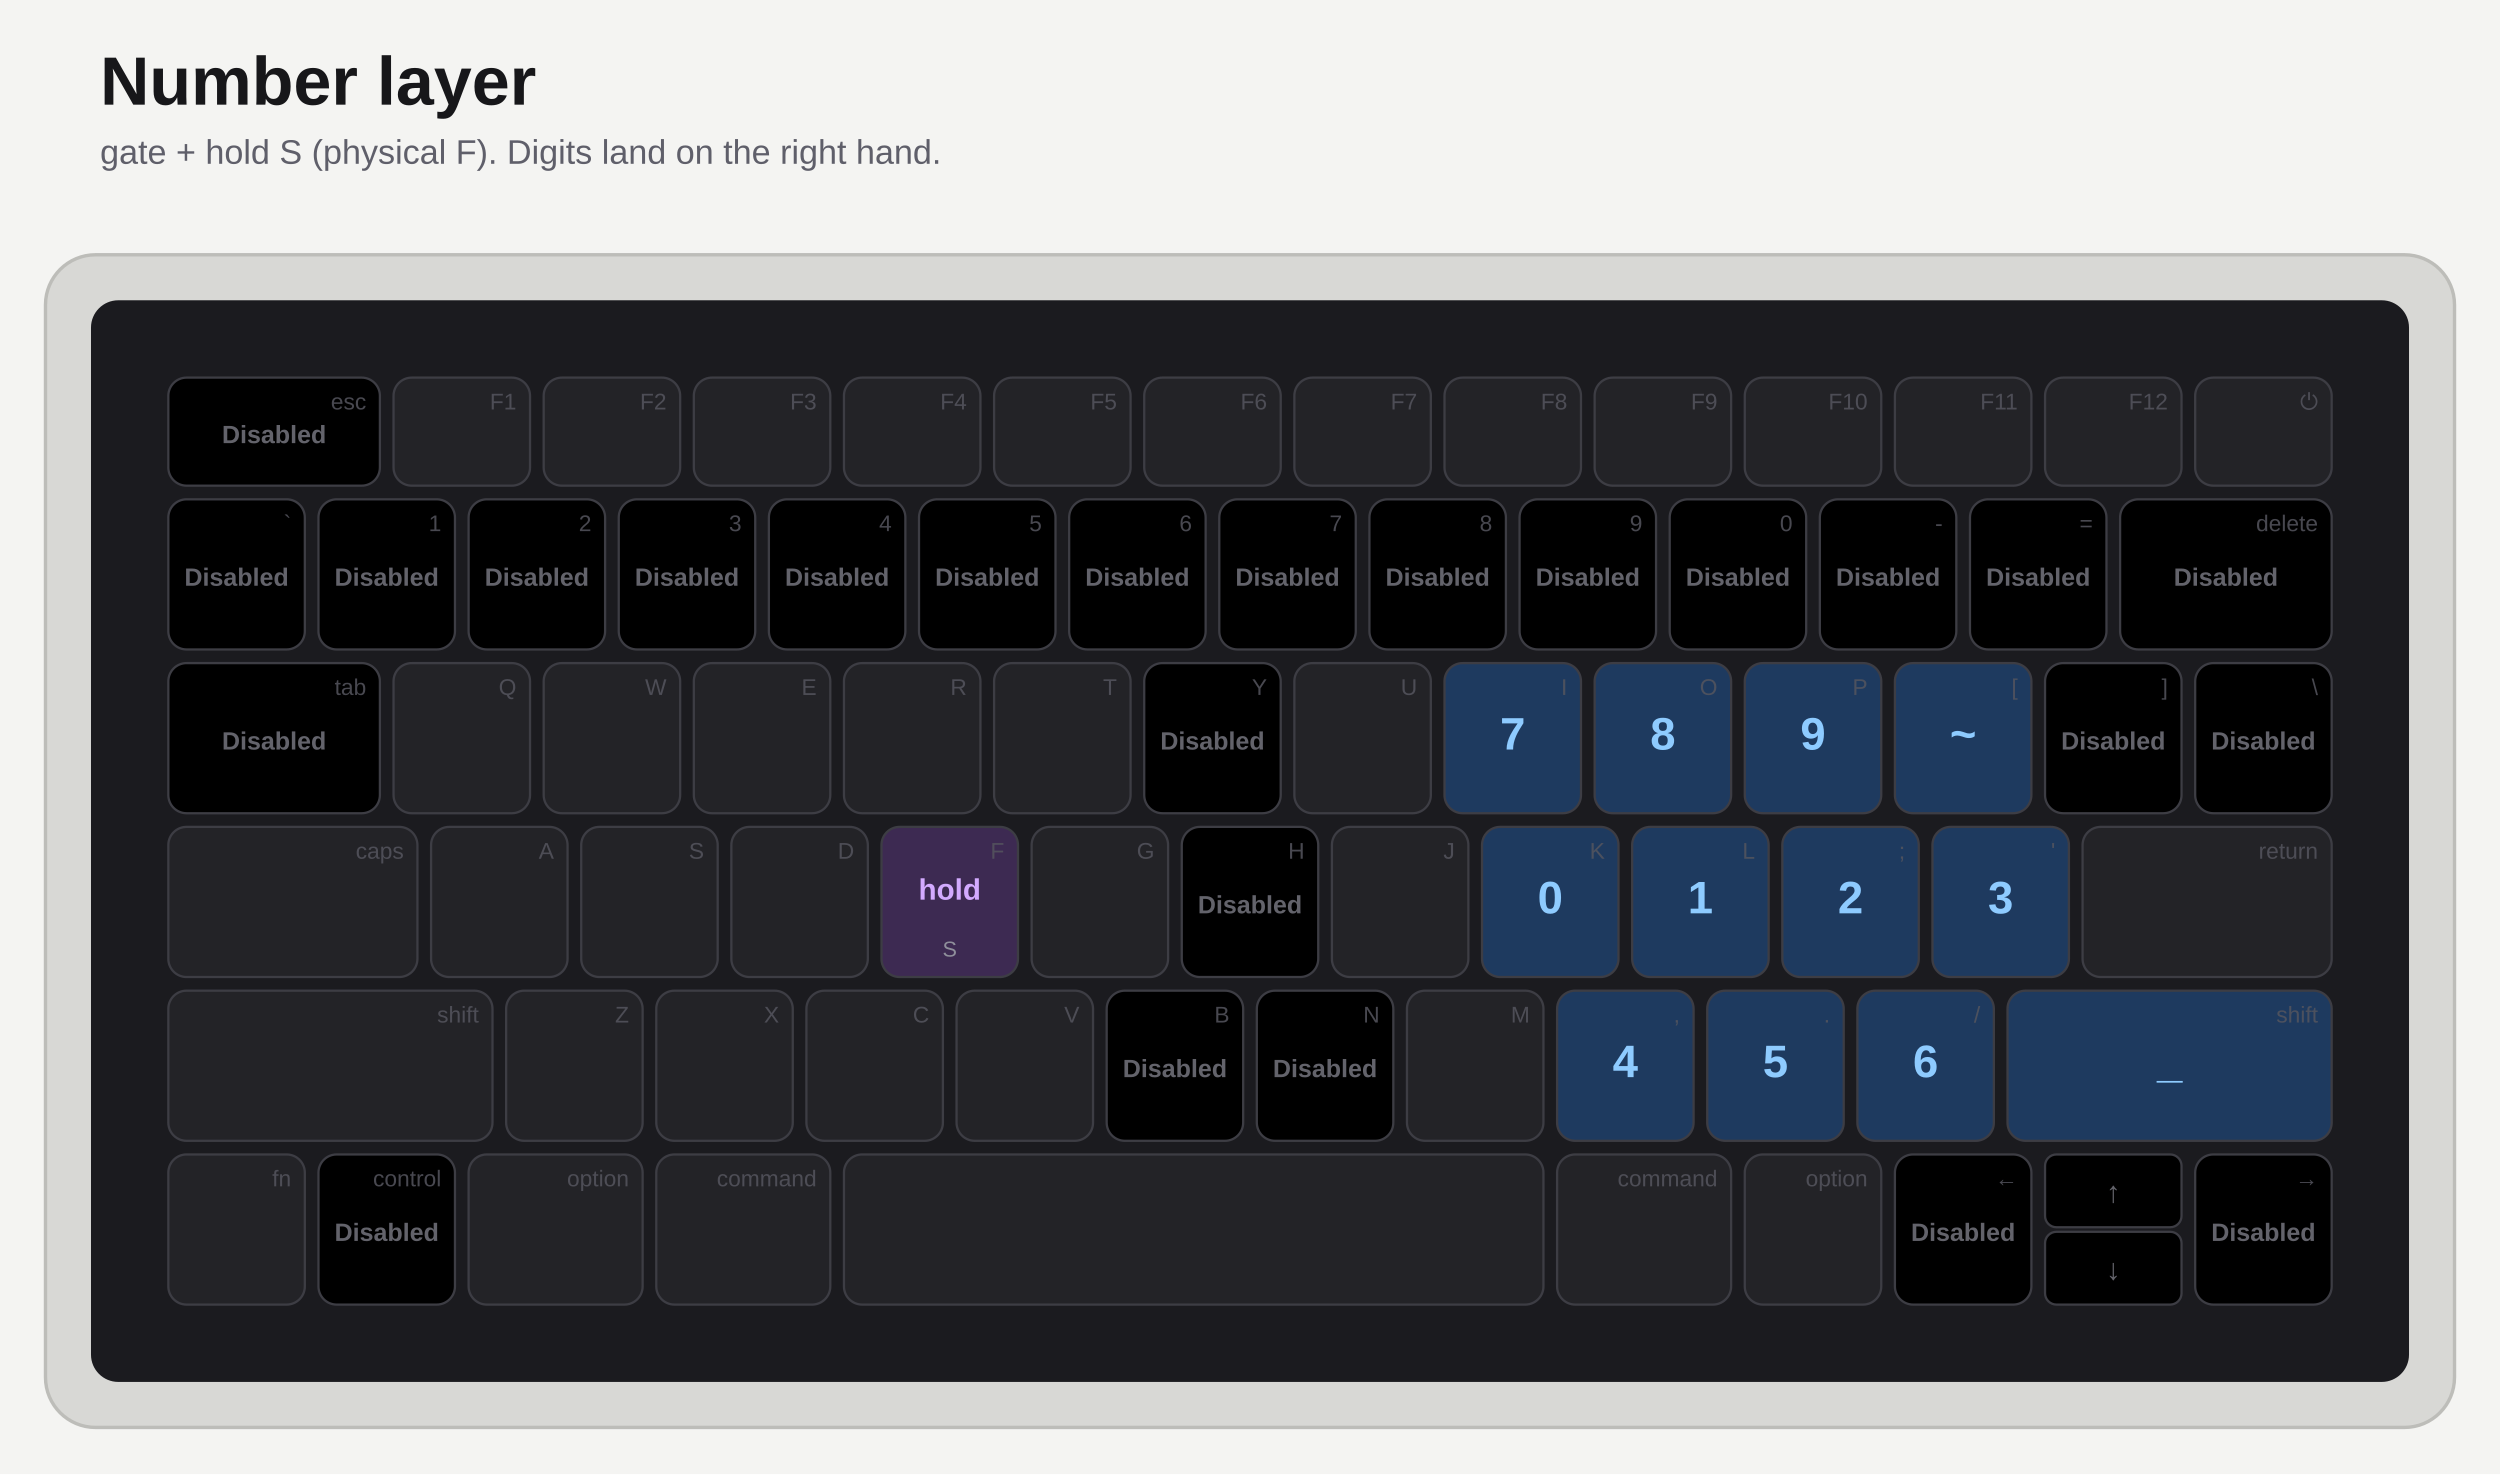
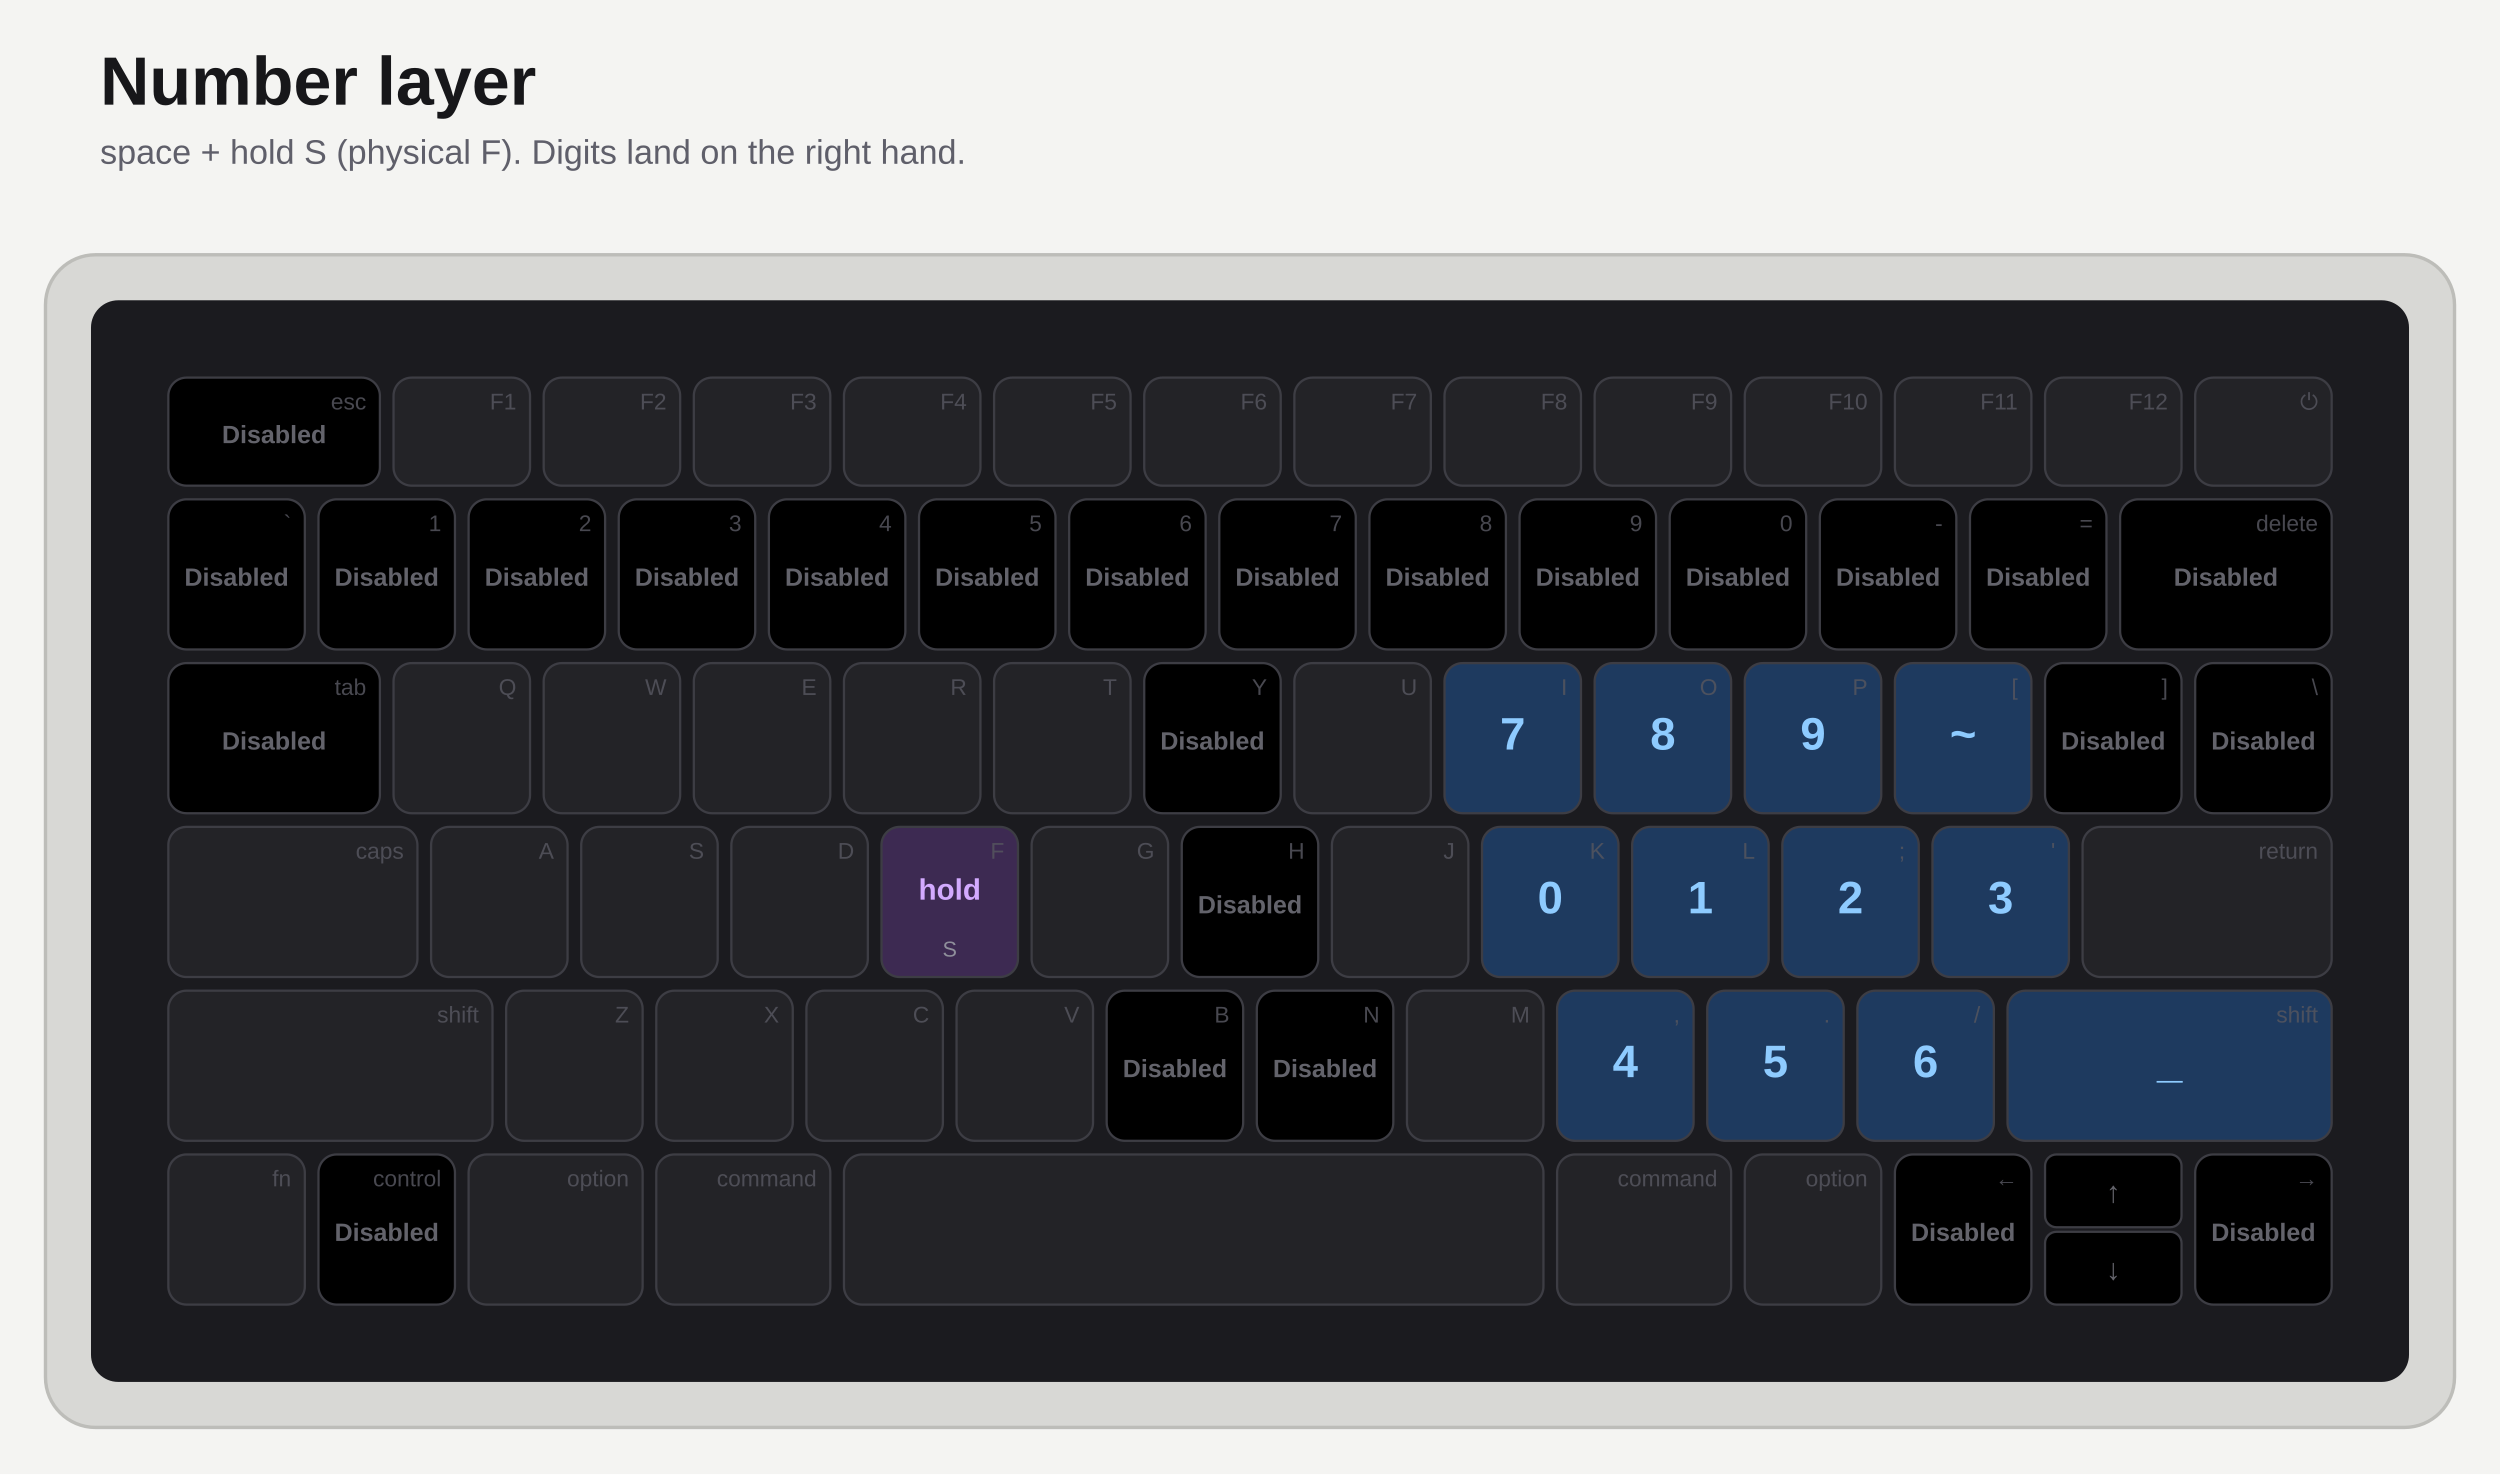
<svg xmlns="http://www.w3.org/2000/svg" width="1099" height="648" viewBox="0 0 1099 648" role="img" aria-label="Number layer layer of the splitmac">
  <rect width="1099" height="648" fill="#f4f4f2" />
  <text x="44.0" y="46.0" fill="#17171a" font-size="30" font-weight="700" text-anchor="start" opacity="1.0" font-family="-apple-system, BlinkMacSystemFont, 'SF Pro Text', 'Helvetica Neue', Arial, sans-serif">Number layer</text>
-   <text x="44.0" y="72.0" fill="#5f5f6a" font-size="15" font-weight="400" text-anchor="start" opacity="1.0" font-family="-apple-system, BlinkMacSystemFont, 'SF Pro Text', 'Helvetica Neue', Arial, sans-serif">gate + hold S (physical F). Digits land on the right hand.</text>
+   <text x="44.0" y="72.0" fill="#5f5f6a" font-size="15" font-weight="400" text-anchor="start" opacity="1.0" font-family="-apple-system, BlinkMacSystemFont, 'SF Pro Text', 'Helvetica Neue', Arial, sans-serif">space + hold S (physical F). Digits land on the right hand.</text>
  <rect x="20.0" y="112.0" width="1059.0" height="515.5" rx="22" fill="#d8d8d5" stroke="#bdbdb9" stroke-width="1.5" />
  <rect x="40.0" y="132.0" width="1019.0" height="475.5" rx="12" fill="#1b1b1f" />
  <rect x="74.0" y="166.0" width="93.0" height="47.5" rx="8" fill="#000000" stroke="#3d3d44" stroke-width="1" />
  <text x="161.0" y="180.0" fill="#55555e" font-size="10" font-weight="500" text-anchor="end" opacity="0.85" font-family="-apple-system, BlinkMacSystemFont, 'SF Pro Text', 'Helvetica Neue', Arial, sans-serif">esc</text>
  <text x="120.5" y="194.8" fill="#63636b" font-size="11" font-weight="600" text-anchor="middle" opacity="1.0" font-family="-apple-system, BlinkMacSystemFont, 'SF Pro Text', 'Helvetica Neue', Arial, sans-serif">Disabled</text>
  <rect x="173.0" y="166.0" width="60.0" height="47.5" rx="8" fill="#232327" stroke="#3d3d44" stroke-width="1" />
  <text x="227.0" y="180.0" fill="#55555e" font-size="10" font-weight="500" text-anchor="end" opacity="0.85" font-family="-apple-system, BlinkMacSystemFont, 'SF Pro Text', 'Helvetica Neue', Arial, sans-serif">F1</text>
  <rect x="239.0" y="166.0" width="60.0" height="47.5" rx="8" fill="#232327" stroke="#3d3d44" stroke-width="1" />
  <text x="293.0" y="180.0" fill="#55555e" font-size="10" font-weight="500" text-anchor="end" opacity="0.85" font-family="-apple-system, BlinkMacSystemFont, 'SF Pro Text', 'Helvetica Neue', Arial, sans-serif">F2</text>
  <rect x="305.0" y="166.0" width="60.0" height="47.5" rx="8" fill="#232327" stroke="#3d3d44" stroke-width="1" />
  <text x="359.0" y="180.0" fill="#55555e" font-size="10" font-weight="500" text-anchor="end" opacity="0.85" font-family="-apple-system, BlinkMacSystemFont, 'SF Pro Text', 'Helvetica Neue', Arial, sans-serif">F3</text>
  <rect x="371.0" y="166.0" width="60.0" height="47.5" rx="8" fill="#232327" stroke="#3d3d44" stroke-width="1" />
  <text x="425.0" y="180.0" fill="#55555e" font-size="10" font-weight="500" text-anchor="end" opacity="0.85" font-family="-apple-system, BlinkMacSystemFont, 'SF Pro Text', 'Helvetica Neue', Arial, sans-serif">F4</text>
  <rect x="437.0" y="166.0" width="60.0" height="47.5" rx="8" fill="#232327" stroke="#3d3d44" stroke-width="1" />
  <text x="491.0" y="180.0" fill="#55555e" font-size="10" font-weight="500" text-anchor="end" opacity="0.85" font-family="-apple-system, BlinkMacSystemFont, 'SF Pro Text', 'Helvetica Neue', Arial, sans-serif">F5</text>
  <rect x="503.0" y="166.0" width="60.0" height="47.5" rx="8" fill="#232327" stroke="#3d3d44" stroke-width="1" />
  <text x="557.0" y="180.0" fill="#55555e" font-size="10" font-weight="500" text-anchor="end" opacity="0.85" font-family="-apple-system, BlinkMacSystemFont, 'SF Pro Text', 'Helvetica Neue', Arial, sans-serif">F6</text>
  <rect x="569.0" y="166.0" width="60.0" height="47.5" rx="8" fill="#232327" stroke="#3d3d44" stroke-width="1" />
  <text x="623.0" y="180.0" fill="#55555e" font-size="10" font-weight="500" text-anchor="end" opacity="0.85" font-family="-apple-system, BlinkMacSystemFont, 'SF Pro Text', 'Helvetica Neue', Arial, sans-serif">F7</text>
  <rect x="635.0" y="166.0" width="60.0" height="47.5" rx="8" fill="#232327" stroke="#3d3d44" stroke-width="1" />
  <text x="689.0" y="180.0" fill="#55555e" font-size="10" font-weight="500" text-anchor="end" opacity="0.85" font-family="-apple-system, BlinkMacSystemFont, 'SF Pro Text', 'Helvetica Neue', Arial, sans-serif">F8</text>
  <rect x="701.0" y="166.0" width="60.0" height="47.5" rx="8" fill="#232327" stroke="#3d3d44" stroke-width="1" />
  <text x="755.0" y="180.0" fill="#55555e" font-size="10" font-weight="500" text-anchor="end" opacity="0.85" font-family="-apple-system, BlinkMacSystemFont, 'SF Pro Text', 'Helvetica Neue', Arial, sans-serif">F9</text>
  <rect x="767.0" y="166.0" width="60.0" height="47.5" rx="8" fill="#232327" stroke="#3d3d44" stroke-width="1" />
  <text x="821.0" y="180.0" fill="#55555e" font-size="10" font-weight="500" text-anchor="end" opacity="0.85" font-family="-apple-system, BlinkMacSystemFont, 'SF Pro Text', 'Helvetica Neue', Arial, sans-serif">F10</text>
  <rect x="833.0" y="166.0" width="60.0" height="47.5" rx="8" fill="#232327" stroke="#3d3d44" stroke-width="1" />
  <text x="887.0" y="180.0" fill="#55555e" font-size="10" font-weight="500" text-anchor="end" opacity="0.85" font-family="-apple-system, BlinkMacSystemFont, 'SF Pro Text', 'Helvetica Neue', Arial, sans-serif">F11</text>
  <rect x="899.0" y="166.0" width="60.0" height="47.5" rx="8" fill="#232327" stroke="#3d3d44" stroke-width="1" />
  <text x="953.0" y="180.0" fill="#55555e" font-size="10" font-weight="500" text-anchor="end" opacity="0.85" font-family="-apple-system, BlinkMacSystemFont, 'SF Pro Text', 'Helvetica Neue', Arial, sans-serif">F12</text>
  <rect x="965.0" y="166.0" width="60.0" height="47.5" rx="8" fill="#232327" stroke="#3d3d44" stroke-width="1" />
  <text x="1019.0" y="180.0" fill="#55555e" font-size="10" font-weight="500" text-anchor="end" opacity="0.85" font-family="-apple-system, BlinkMacSystemFont, 'SF Pro Text', 'Helvetica Neue', Arial, sans-serif">⏻</text>
  <rect x="74.0" y="219.5" width="60.0" height="66.0" rx="8" fill="#000000" stroke="#3d3d44" stroke-width="1" />
  <text x="128.0" y="233.5" fill="#55555e" font-size="10" font-weight="500" text-anchor="end" opacity="0.85" font-family="-apple-system, BlinkMacSystemFont, 'SF Pro Text', 'Helvetica Neue', Arial, sans-serif">`</text>
  <text x="104.0" y="257.5" fill="#63636b" font-size="11" font-weight="600" text-anchor="middle" opacity="1.0" font-family="-apple-system, BlinkMacSystemFont, 'SF Pro Text', 'Helvetica Neue', Arial, sans-serif">Disabled</text>
  <rect x="140.0" y="219.5" width="60.0" height="66.0" rx="8" fill="#000000" stroke="#3d3d44" stroke-width="1" />
  <text x="194.0" y="233.5" fill="#55555e" font-size="10" font-weight="500" text-anchor="end" opacity="0.85" font-family="-apple-system, BlinkMacSystemFont, 'SF Pro Text', 'Helvetica Neue', Arial, sans-serif">1</text>
  <text x="170.0" y="257.5" fill="#63636b" font-size="11" font-weight="600" text-anchor="middle" opacity="1.0" font-family="-apple-system, BlinkMacSystemFont, 'SF Pro Text', 'Helvetica Neue', Arial, sans-serif">Disabled</text>
  <rect x="206.0" y="219.5" width="60.0" height="66.0" rx="8" fill="#000000" stroke="#3d3d44" stroke-width="1" />
  <text x="260.0" y="233.5" fill="#55555e" font-size="10" font-weight="500" text-anchor="end" opacity="0.85" font-family="-apple-system, BlinkMacSystemFont, 'SF Pro Text', 'Helvetica Neue', Arial, sans-serif">2</text>
  <text x="236.0" y="257.5" fill="#63636b" font-size="11" font-weight="600" text-anchor="middle" opacity="1.0" font-family="-apple-system, BlinkMacSystemFont, 'SF Pro Text', 'Helvetica Neue', Arial, sans-serif">Disabled</text>
  <rect x="272.0" y="219.5" width="60.0" height="66.0" rx="8" fill="#000000" stroke="#3d3d44" stroke-width="1" />
  <text x="326.0" y="233.5" fill="#55555e" font-size="10" font-weight="500" text-anchor="end" opacity="0.85" font-family="-apple-system, BlinkMacSystemFont, 'SF Pro Text', 'Helvetica Neue', Arial, sans-serif">3</text>
  <text x="302.0" y="257.5" fill="#63636b" font-size="11" font-weight="600" text-anchor="middle" opacity="1.0" font-family="-apple-system, BlinkMacSystemFont, 'SF Pro Text', 'Helvetica Neue', Arial, sans-serif">Disabled</text>
  <rect x="338.0" y="219.5" width="60.0" height="66.0" rx="8" fill="#000000" stroke="#3d3d44" stroke-width="1" />
  <text x="392.0" y="233.5" fill="#55555e" font-size="10" font-weight="500" text-anchor="end" opacity="0.85" font-family="-apple-system, BlinkMacSystemFont, 'SF Pro Text', 'Helvetica Neue', Arial, sans-serif">4</text>
  <text x="368.0" y="257.5" fill="#63636b" font-size="11" font-weight="600" text-anchor="middle" opacity="1.0" font-family="-apple-system, BlinkMacSystemFont, 'SF Pro Text', 'Helvetica Neue', Arial, sans-serif">Disabled</text>
  <rect x="404.0" y="219.5" width="60.0" height="66.0" rx="8" fill="#000000" stroke="#3d3d44" stroke-width="1" />
  <text x="458.0" y="233.5" fill="#55555e" font-size="10" font-weight="500" text-anchor="end" opacity="0.85" font-family="-apple-system, BlinkMacSystemFont, 'SF Pro Text', 'Helvetica Neue', Arial, sans-serif">5</text>
  <text x="434.0" y="257.5" fill="#63636b" font-size="11" font-weight="600" text-anchor="middle" opacity="1.0" font-family="-apple-system, BlinkMacSystemFont, 'SF Pro Text', 'Helvetica Neue', Arial, sans-serif">Disabled</text>
  <rect x="470.0" y="219.5" width="60.0" height="66.0" rx="8" fill="#000000" stroke="#3d3d44" stroke-width="1" />
  <text x="524.0" y="233.5" fill="#55555e" font-size="10" font-weight="500" text-anchor="end" opacity="0.85" font-family="-apple-system, BlinkMacSystemFont, 'SF Pro Text', 'Helvetica Neue', Arial, sans-serif">6</text>
  <text x="500.0" y="257.5" fill="#63636b" font-size="11" font-weight="600" text-anchor="middle" opacity="1.0" font-family="-apple-system, BlinkMacSystemFont, 'SF Pro Text', 'Helvetica Neue', Arial, sans-serif">Disabled</text>
  <rect x="536.0" y="219.5" width="60.0" height="66.0" rx="8" fill="#000000" stroke="#3d3d44" stroke-width="1" />
  <text x="590.0" y="233.5" fill="#55555e" font-size="10" font-weight="500" text-anchor="end" opacity="0.85" font-family="-apple-system, BlinkMacSystemFont, 'SF Pro Text', 'Helvetica Neue', Arial, sans-serif">7</text>
  <text x="566.0" y="257.5" fill="#63636b" font-size="11" font-weight="600" text-anchor="middle" opacity="1.0" font-family="-apple-system, BlinkMacSystemFont, 'SF Pro Text', 'Helvetica Neue', Arial, sans-serif">Disabled</text>
  <rect x="602.0" y="219.5" width="60.0" height="66.0" rx="8" fill="#000000" stroke="#3d3d44" stroke-width="1" />
  <text x="656.0" y="233.5" fill="#55555e" font-size="10" font-weight="500" text-anchor="end" opacity="0.85" font-family="-apple-system, BlinkMacSystemFont, 'SF Pro Text', 'Helvetica Neue', Arial, sans-serif">8</text>
  <text x="632.0" y="257.5" fill="#63636b" font-size="11" font-weight="600" text-anchor="middle" opacity="1.0" font-family="-apple-system, BlinkMacSystemFont, 'SF Pro Text', 'Helvetica Neue', Arial, sans-serif">Disabled</text>
  <rect x="668.0" y="219.5" width="60.0" height="66.0" rx="8" fill="#000000" stroke="#3d3d44" stroke-width="1" />
  <text x="722.0" y="233.5" fill="#55555e" font-size="10" font-weight="500" text-anchor="end" opacity="0.85" font-family="-apple-system, BlinkMacSystemFont, 'SF Pro Text', 'Helvetica Neue', Arial, sans-serif">9</text>
  <text x="698.0" y="257.5" fill="#63636b" font-size="11" font-weight="600" text-anchor="middle" opacity="1.0" font-family="-apple-system, BlinkMacSystemFont, 'SF Pro Text', 'Helvetica Neue', Arial, sans-serif">Disabled</text>
  <rect x="734.0" y="219.5" width="60.0" height="66.0" rx="8" fill="#000000" stroke="#3d3d44" stroke-width="1" />
  <text x="788.0" y="233.5" fill="#55555e" font-size="10" font-weight="500" text-anchor="end" opacity="0.85" font-family="-apple-system, BlinkMacSystemFont, 'SF Pro Text', 'Helvetica Neue', Arial, sans-serif">0</text>
  <text x="764.0" y="257.5" fill="#63636b" font-size="11" font-weight="600" text-anchor="middle" opacity="1.0" font-family="-apple-system, BlinkMacSystemFont, 'SF Pro Text', 'Helvetica Neue', Arial, sans-serif">Disabled</text>
  <rect x="800.0" y="219.5" width="60.0" height="66.0" rx="8" fill="#000000" stroke="#3d3d44" stroke-width="1" />
  <text x="854.0" y="233.5" fill="#55555e" font-size="10" font-weight="500" text-anchor="end" opacity="0.85" font-family="-apple-system, BlinkMacSystemFont, 'SF Pro Text', 'Helvetica Neue', Arial, sans-serif">-</text>
  <text x="830.0" y="257.5" fill="#63636b" font-size="11" font-weight="600" text-anchor="middle" opacity="1.0" font-family="-apple-system, BlinkMacSystemFont, 'SF Pro Text', 'Helvetica Neue', Arial, sans-serif">Disabled</text>
  <rect x="866.0" y="219.5" width="60.0" height="66.0" rx="8" fill="#000000" stroke="#3d3d44" stroke-width="1" />
  <text x="920.0" y="233.5" fill="#55555e" font-size="10" font-weight="500" text-anchor="end" opacity="0.85" font-family="-apple-system, BlinkMacSystemFont, 'SF Pro Text', 'Helvetica Neue', Arial, sans-serif">=</text>
  <text x="896.0" y="257.5" fill="#63636b" font-size="11" font-weight="600" text-anchor="middle" opacity="1.0" font-family="-apple-system, BlinkMacSystemFont, 'SF Pro Text', 'Helvetica Neue', Arial, sans-serif">Disabled</text>
  <rect x="932.0" y="219.5" width="93.0" height="66.0" rx="8" fill="#000000" stroke="#3d3d44" stroke-width="1" />
  <text x="1019.0" y="233.5" fill="#55555e" font-size="10" font-weight="500" text-anchor="end" opacity="0.85" font-family="-apple-system, BlinkMacSystemFont, 'SF Pro Text', 'Helvetica Neue', Arial, sans-serif">delete</text>
  <text x="978.5" y="257.5" fill="#63636b" font-size="11" font-weight="600" text-anchor="middle" opacity="1.0" font-family="-apple-system, BlinkMacSystemFont, 'SF Pro Text', 'Helvetica Neue', Arial, sans-serif">Disabled</text>
  <rect x="74.0" y="291.5" width="93.0" height="66.0" rx="8" fill="#000000" stroke="#3d3d44" stroke-width="1" />
  <text x="161.0" y="305.5" fill="#55555e" font-size="10" font-weight="500" text-anchor="end" opacity="0.85" font-family="-apple-system, BlinkMacSystemFont, 'SF Pro Text', 'Helvetica Neue', Arial, sans-serif">tab</text>
  <text x="120.5" y="329.5" fill="#63636b" font-size="11" font-weight="600" text-anchor="middle" opacity="1.0" font-family="-apple-system, BlinkMacSystemFont, 'SF Pro Text', 'Helvetica Neue', Arial, sans-serif">Disabled</text>
  <rect x="173.0" y="291.5" width="60.0" height="66.0" rx="8" fill="#232327" stroke="#3d3d44" stroke-width="1" />
  <text x="227.0" y="305.5" fill="#55555e" font-size="10" font-weight="500" text-anchor="end" opacity="0.85" font-family="-apple-system, BlinkMacSystemFont, 'SF Pro Text', 'Helvetica Neue', Arial, sans-serif">Q</text>
  <rect x="239.0" y="291.5" width="60.0" height="66.0" rx="8" fill="#232327" stroke="#3d3d44" stroke-width="1" />
  <text x="293.0" y="305.5" fill="#55555e" font-size="10" font-weight="500" text-anchor="end" opacity="0.85" font-family="-apple-system, BlinkMacSystemFont, 'SF Pro Text', 'Helvetica Neue', Arial, sans-serif">W</text>
  <rect x="305.0" y="291.5" width="60.0" height="66.0" rx="8" fill="#232327" stroke="#3d3d44" stroke-width="1" />
  <text x="359.0" y="305.5" fill="#55555e" font-size="10" font-weight="500" text-anchor="end" opacity="0.85" font-family="-apple-system, BlinkMacSystemFont, 'SF Pro Text', 'Helvetica Neue', Arial, sans-serif">E</text>
  <rect x="371.0" y="291.5" width="60.0" height="66.0" rx="8" fill="#232327" stroke="#3d3d44" stroke-width="1" />
  <text x="425.0" y="305.5" fill="#55555e" font-size="10" font-weight="500" text-anchor="end" opacity="0.85" font-family="-apple-system, BlinkMacSystemFont, 'SF Pro Text', 'Helvetica Neue', Arial, sans-serif">R</text>
  <rect x="437.0" y="291.5" width="60.0" height="66.0" rx="8" fill="#232327" stroke="#3d3d44" stroke-width="1" />
  <text x="491.0" y="305.5" fill="#55555e" font-size="10" font-weight="500" text-anchor="end" opacity="0.85" font-family="-apple-system, BlinkMacSystemFont, 'SF Pro Text', 'Helvetica Neue', Arial, sans-serif">T</text>
  <rect x="503.0" y="291.5" width="60.0" height="66.0" rx="8" fill="#000000" stroke="#3d3d44" stroke-width="1" />
  <text x="557.0" y="305.5" fill="#55555e" font-size="10" font-weight="500" text-anchor="end" opacity="0.85" font-family="-apple-system, BlinkMacSystemFont, 'SF Pro Text', 'Helvetica Neue', Arial, sans-serif">Y</text>
  <text x="533.0" y="329.5" fill="#63636b" font-size="11" font-weight="600" text-anchor="middle" opacity="1.0" font-family="-apple-system, BlinkMacSystemFont, 'SF Pro Text', 'Helvetica Neue', Arial, sans-serif">Disabled</text>
  <rect x="569.0" y="291.5" width="60.0" height="66.0" rx="8" fill="#232327" stroke="#3d3d44" stroke-width="1" />
  <text x="623.0" y="305.5" fill="#55555e" font-size="10" font-weight="500" text-anchor="end" opacity="0.85" font-family="-apple-system, BlinkMacSystemFont, 'SF Pro Text', 'Helvetica Neue', Arial, sans-serif">U</text>
  <rect x="635.0" y="291.5" width="60.0" height="66.0" rx="8" fill="#1e3a5f" stroke="#3d3d44" stroke-width="1" />
  <text x="689.0" y="305.5" fill="#55555e" font-size="10" font-weight="500" text-anchor="end" opacity="0.85" font-family="-apple-system, BlinkMacSystemFont, 'SF Pro Text', 'Helvetica Neue', Arial, sans-serif">I</text>
  <text x="665.0" y="329.5" fill="#8ecbff" font-size="20" font-weight="700" text-anchor="middle" opacity="1.0" font-family="-apple-system, BlinkMacSystemFont, 'SF Pro Text', 'Helvetica Neue', Arial, sans-serif">7</text>
  <rect x="701.0" y="291.5" width="60.0" height="66.0" rx="8" fill="#1e3a5f" stroke="#3d3d44" stroke-width="1" />
  <text x="755.0" y="305.5" fill="#55555e" font-size="10" font-weight="500" text-anchor="end" opacity="0.85" font-family="-apple-system, BlinkMacSystemFont, 'SF Pro Text', 'Helvetica Neue', Arial, sans-serif">O</text>
  <text x="731.0" y="329.5" fill="#8ecbff" font-size="20" font-weight="700" text-anchor="middle" opacity="1.0" font-family="-apple-system, BlinkMacSystemFont, 'SF Pro Text', 'Helvetica Neue', Arial, sans-serif">8</text>
  <rect x="767.0" y="291.5" width="60.0" height="66.0" rx="8" fill="#1e3a5f" stroke="#3d3d44" stroke-width="1" />
  <text x="821.0" y="305.5" fill="#55555e" font-size="10" font-weight="500" text-anchor="end" opacity="0.85" font-family="-apple-system, BlinkMacSystemFont, 'SF Pro Text', 'Helvetica Neue', Arial, sans-serif">P</text>
  <text x="797.0" y="329.5" fill="#8ecbff" font-size="20" font-weight="700" text-anchor="middle" opacity="1.0" font-family="-apple-system, BlinkMacSystemFont, 'SF Pro Text', 'Helvetica Neue', Arial, sans-serif">9</text>
  <rect x="833.0" y="291.5" width="60.0" height="66.0" rx="8" fill="#1e3a5f" stroke="#3d3d44" stroke-width="1" />
  <text x="887.0" y="305.5" fill="#55555e" font-size="10" font-weight="500" text-anchor="end" opacity="0.85" font-family="-apple-system, BlinkMacSystemFont, 'SF Pro Text', 'Helvetica Neue', Arial, sans-serif">[</text>
  <text x="863.0" y="329.5" fill="#8ecbff" font-size="20" font-weight="700" text-anchor="middle" opacity="1.0" font-family="-apple-system, BlinkMacSystemFont, 'SF Pro Text', 'Helvetica Neue', Arial, sans-serif">~</text>
  <rect x="899.0" y="291.5" width="60.0" height="66.0" rx="8" fill="#000000" stroke="#3d3d44" stroke-width="1" />
  <text x="953.0" y="305.5" fill="#55555e" font-size="10" font-weight="500" text-anchor="end" opacity="0.85" font-family="-apple-system, BlinkMacSystemFont, 'SF Pro Text', 'Helvetica Neue', Arial, sans-serif">]</text>
  <text x="929.0" y="329.5" fill="#63636b" font-size="11" font-weight="600" text-anchor="middle" opacity="1.0" font-family="-apple-system, BlinkMacSystemFont, 'SF Pro Text', 'Helvetica Neue', Arial, sans-serif">Disabled</text>
  <rect x="965.0" y="291.5" width="60.0" height="66.0" rx="8" fill="#000000" stroke="#3d3d44" stroke-width="1" />
  <text x="1019.0" y="305.5" fill="#55555e" font-size="10" font-weight="500" text-anchor="end" opacity="0.85" font-family="-apple-system, BlinkMacSystemFont, 'SF Pro Text', 'Helvetica Neue', Arial, sans-serif">\</text>
  <text x="995.0" y="329.5" fill="#63636b" font-size="11" font-weight="600" text-anchor="middle" opacity="1.0" font-family="-apple-system, BlinkMacSystemFont, 'SF Pro Text', 'Helvetica Neue', Arial, sans-serif">Disabled</text>
  <rect x="74.0" y="363.5" width="109.5" height="66.0" rx="8" fill="#232327" stroke="#3d3d44" stroke-width="1" />
  <text x="177.5" y="377.5" fill="#55555e" font-size="10" font-weight="500" text-anchor="end" opacity="0.85" font-family="-apple-system, BlinkMacSystemFont, 'SF Pro Text', 'Helvetica Neue', Arial, sans-serif">caps</text>
  <rect x="189.5" y="363.5" width="60.0" height="66.0" rx="8" fill="#232327" stroke="#3d3d44" stroke-width="1" />
  <text x="243.5" y="377.5" fill="#55555e" font-size="10" font-weight="500" text-anchor="end" opacity="0.85" font-family="-apple-system, BlinkMacSystemFont, 'SF Pro Text', 'Helvetica Neue', Arial, sans-serif">A</text>
  <rect x="255.5" y="363.5" width="60.0" height="66.0" rx="8" fill="#232327" stroke="#3d3d44" stroke-width="1" />
  <text x="309.5" y="377.5" fill="#55555e" font-size="10" font-weight="500" text-anchor="end" opacity="0.85" font-family="-apple-system, BlinkMacSystemFont, 'SF Pro Text', 'Helvetica Neue', Arial, sans-serif">S</text>
  <rect x="321.5" y="363.5" width="60.0" height="66.0" rx="8" fill="#232327" stroke="#3d3d44" stroke-width="1" />
  <text x="375.5" y="377.5" fill="#55555e" font-size="10" font-weight="500" text-anchor="end" opacity="0.85" font-family="-apple-system, BlinkMacSystemFont, 'SF Pro Text', 'Helvetica Neue', Arial, sans-serif">D</text>
  <rect x="387.5" y="363.5" width="60.0" height="66.0" rx="8" fill="#3d2a52" stroke="#3d3d44" stroke-width="1" />
  <text x="441.5" y="377.5" fill="#55555e" font-size="10" font-weight="500" text-anchor="end" opacity="0.85" font-family="-apple-system, BlinkMacSystemFont, 'SF Pro Text', 'Helvetica Neue', Arial, sans-serif">F</text>
  <text x="417.5" y="395.5" fill="#d3aaff" font-size="13" font-weight="600" text-anchor="middle" opacity="1.0" font-family="-apple-system, BlinkMacSystemFont, 'SF Pro Text', 'Helvetica Neue', Arial, sans-serif">hold</text>
  <text x="417.5" y="420.5" fill="#8f8f9b" font-size="9.5" font-weight="500" text-anchor="middle" opacity="1.0" font-family="-apple-system, BlinkMacSystemFont, 'SF Pro Text', 'Helvetica Neue', Arial, sans-serif">S</text>
  <rect x="453.5" y="363.5" width="60.0" height="66.0" rx="8" fill="#232327" stroke="#3d3d44" stroke-width="1" />
  <text x="507.5" y="377.5" fill="#55555e" font-size="10" font-weight="500" text-anchor="end" opacity="0.85" font-family="-apple-system, BlinkMacSystemFont, 'SF Pro Text', 'Helvetica Neue', Arial, sans-serif">G</text>
  <rect x="519.5" y="363.5" width="60.0" height="66.0" rx="8" fill="#000000" stroke="#3d3d44" stroke-width="1" />
  <text x="573.5" y="377.5" fill="#55555e" font-size="10" font-weight="500" text-anchor="end" opacity="0.85" font-family="-apple-system, BlinkMacSystemFont, 'SF Pro Text', 'Helvetica Neue', Arial, sans-serif">H</text>
  <text x="549.5" y="401.5" fill="#63636b" font-size="11" font-weight="600" text-anchor="middle" opacity="1.0" font-family="-apple-system, BlinkMacSystemFont, 'SF Pro Text', 'Helvetica Neue', Arial, sans-serif">Disabled</text>
  <rect x="585.5" y="363.5" width="60.0" height="66.0" rx="8" fill="#232327" stroke="#3d3d44" stroke-width="1" />
  <text x="639.5" y="377.5" fill="#55555e" font-size="10" font-weight="500" text-anchor="end" opacity="0.85" font-family="-apple-system, BlinkMacSystemFont, 'SF Pro Text', 'Helvetica Neue', Arial, sans-serif">J</text>
  <rect x="651.5" y="363.5" width="60.0" height="66.0" rx="8" fill="#1e3a5f" stroke="#3d3d44" stroke-width="1" />
  <text x="705.5" y="377.5" fill="#55555e" font-size="10" font-weight="500" text-anchor="end" opacity="0.85" font-family="-apple-system, BlinkMacSystemFont, 'SF Pro Text', 'Helvetica Neue', Arial, sans-serif">K</text>
  <text x="681.5" y="401.5" fill="#8ecbff" font-size="20" font-weight="700" text-anchor="middle" opacity="1.0" font-family="-apple-system, BlinkMacSystemFont, 'SF Pro Text', 'Helvetica Neue', Arial, sans-serif">0</text>
  <rect x="717.5" y="363.5" width="60.0" height="66.0" rx="8" fill="#1e3a5f" stroke="#3d3d44" stroke-width="1" />
  <text x="771.5" y="377.5" fill="#55555e" font-size="10" font-weight="500" text-anchor="end" opacity="0.85" font-family="-apple-system, BlinkMacSystemFont, 'SF Pro Text', 'Helvetica Neue', Arial, sans-serif">L</text>
  <text x="747.5" y="401.5" fill="#8ecbff" font-size="20" font-weight="700" text-anchor="middle" opacity="1.0" font-family="-apple-system, BlinkMacSystemFont, 'SF Pro Text', 'Helvetica Neue', Arial, sans-serif">1</text>
  <rect x="783.5" y="363.5" width="60.0" height="66.0" rx="8" fill="#1e3a5f" stroke="#3d3d44" stroke-width="1" />
  <text x="837.5" y="377.5" fill="#55555e" font-size="10" font-weight="500" text-anchor="end" opacity="0.85" font-family="-apple-system, BlinkMacSystemFont, 'SF Pro Text', 'Helvetica Neue', Arial, sans-serif">;</text>
  <text x="813.5" y="401.5" fill="#8ecbff" font-size="20" font-weight="700" text-anchor="middle" opacity="1.0" font-family="-apple-system, BlinkMacSystemFont, 'SF Pro Text', 'Helvetica Neue', Arial, sans-serif">2</text>
  <rect x="849.5" y="363.5" width="60.0" height="66.0" rx="8" fill="#1e3a5f" stroke="#3d3d44" stroke-width="1" />
  <text x="903.5" y="377.5" fill="#55555e" font-size="10" font-weight="500" text-anchor="end" opacity="0.85" font-family="-apple-system, BlinkMacSystemFont, 'SF Pro Text', 'Helvetica Neue', Arial, sans-serif">'</text>
  <text x="879.5" y="401.5" fill="#8ecbff" font-size="20" font-weight="700" text-anchor="middle" opacity="1.0" font-family="-apple-system, BlinkMacSystemFont, 'SF Pro Text', 'Helvetica Neue', Arial, sans-serif">3</text>
  <rect x="915.5" y="363.5" width="109.5" height="66.0" rx="8" fill="#232327" stroke="#3d3d44" stroke-width="1" />
  <text x="1019.0" y="377.5" fill="#55555e" font-size="10" font-weight="500" text-anchor="end" opacity="0.85" font-family="-apple-system, BlinkMacSystemFont, 'SF Pro Text', 'Helvetica Neue', Arial, sans-serif">return</text>
  <rect x="74.0" y="435.5" width="142.5" height="66.0" rx="8" fill="#232327" stroke="#3d3d44" stroke-width="1" />
  <text x="210.5" y="449.5" fill="#55555e" font-size="10" font-weight="500" text-anchor="end" opacity="0.85" font-family="-apple-system, BlinkMacSystemFont, 'SF Pro Text', 'Helvetica Neue', Arial, sans-serif">shift</text>
  <rect x="222.5" y="435.5" width="60.0" height="66.0" rx="8" fill="#232327" stroke="#3d3d44" stroke-width="1" />
  <text x="276.5" y="449.5" fill="#55555e" font-size="10" font-weight="500" text-anchor="end" opacity="0.85" font-family="-apple-system, BlinkMacSystemFont, 'SF Pro Text', 'Helvetica Neue', Arial, sans-serif">Z</text>
  <rect x="288.5" y="435.5" width="60.0" height="66.0" rx="8" fill="#232327" stroke="#3d3d44" stroke-width="1" />
  <text x="342.5" y="449.5" fill="#55555e" font-size="10" font-weight="500" text-anchor="end" opacity="0.85" font-family="-apple-system, BlinkMacSystemFont, 'SF Pro Text', 'Helvetica Neue', Arial, sans-serif">X</text>
  <rect x="354.5" y="435.5" width="60.0" height="66.0" rx="8" fill="#232327" stroke="#3d3d44" stroke-width="1" />
  <text x="408.5" y="449.5" fill="#55555e" font-size="10" font-weight="500" text-anchor="end" opacity="0.85" font-family="-apple-system, BlinkMacSystemFont, 'SF Pro Text', 'Helvetica Neue', Arial, sans-serif">C</text>
  <rect x="420.5" y="435.5" width="60.0" height="66.0" rx="8" fill="#232327" stroke="#3d3d44" stroke-width="1" />
  <text x="474.5" y="449.5" fill="#55555e" font-size="10" font-weight="500" text-anchor="end" opacity="0.85" font-family="-apple-system, BlinkMacSystemFont, 'SF Pro Text', 'Helvetica Neue', Arial, sans-serif">V</text>
  <rect x="486.5" y="435.5" width="60.0" height="66.0" rx="8" fill="#000000" stroke="#3d3d44" stroke-width="1" />
  <text x="540.5" y="449.5" fill="#55555e" font-size="10" font-weight="500" text-anchor="end" opacity="0.85" font-family="-apple-system, BlinkMacSystemFont, 'SF Pro Text', 'Helvetica Neue', Arial, sans-serif">B</text>
  <text x="516.5" y="473.5" fill="#63636b" font-size="11" font-weight="600" text-anchor="middle" opacity="1.0" font-family="-apple-system, BlinkMacSystemFont, 'SF Pro Text', 'Helvetica Neue', Arial, sans-serif">Disabled</text>
  <rect x="552.5" y="435.5" width="60.0" height="66.0" rx="8" fill="#000000" stroke="#3d3d44" stroke-width="1" />
  <text x="606.5" y="449.5" fill="#55555e" font-size="10" font-weight="500" text-anchor="end" opacity="0.85" font-family="-apple-system, BlinkMacSystemFont, 'SF Pro Text', 'Helvetica Neue', Arial, sans-serif">N</text>
  <text x="582.5" y="473.5" fill="#63636b" font-size="11" font-weight="600" text-anchor="middle" opacity="1.0" font-family="-apple-system, BlinkMacSystemFont, 'SF Pro Text', 'Helvetica Neue', Arial, sans-serif">Disabled</text>
  <rect x="618.5" y="435.5" width="60.0" height="66.0" rx="8" fill="#232327" stroke="#3d3d44" stroke-width="1" />
  <text x="672.5" y="449.5" fill="#55555e" font-size="10" font-weight="500" text-anchor="end" opacity="0.85" font-family="-apple-system, BlinkMacSystemFont, 'SF Pro Text', 'Helvetica Neue', Arial, sans-serif">M</text>
  <rect x="684.5" y="435.5" width="60.0" height="66.0" rx="8" fill="#1e3a5f" stroke="#3d3d44" stroke-width="1" />
  <text x="738.5" y="449.5" fill="#55555e" font-size="10" font-weight="500" text-anchor="end" opacity="0.85" font-family="-apple-system, BlinkMacSystemFont, 'SF Pro Text', 'Helvetica Neue', Arial, sans-serif">,</text>
  <text x="714.5" y="473.5" fill="#8ecbff" font-size="20" font-weight="700" text-anchor="middle" opacity="1.0" font-family="-apple-system, BlinkMacSystemFont, 'SF Pro Text', 'Helvetica Neue', Arial, sans-serif">4</text>
  <rect x="750.5" y="435.5" width="60.0" height="66.0" rx="8" fill="#1e3a5f" stroke="#3d3d44" stroke-width="1" />
  <text x="804.5" y="449.5" fill="#55555e" font-size="10" font-weight="500" text-anchor="end" opacity="0.85" font-family="-apple-system, BlinkMacSystemFont, 'SF Pro Text', 'Helvetica Neue', Arial, sans-serif">.</text>
  <text x="780.5" y="473.5" fill="#8ecbff" font-size="20" font-weight="700" text-anchor="middle" opacity="1.0" font-family="-apple-system, BlinkMacSystemFont, 'SF Pro Text', 'Helvetica Neue', Arial, sans-serif">5</text>
  <rect x="816.5" y="435.5" width="60.0" height="66.0" rx="8" fill="#1e3a5f" stroke="#3d3d44" stroke-width="1" />
  <text x="870.5" y="449.5" fill="#55555e" font-size="10" font-weight="500" text-anchor="end" opacity="0.85" font-family="-apple-system, BlinkMacSystemFont, 'SF Pro Text', 'Helvetica Neue', Arial, sans-serif">/</text>
  <text x="846.5" y="473.5" fill="#8ecbff" font-size="20" font-weight="700" text-anchor="middle" opacity="1.0" font-family="-apple-system, BlinkMacSystemFont, 'SF Pro Text', 'Helvetica Neue', Arial, sans-serif">6</text>
  <rect x="882.5" y="435.5" width="142.5" height="66.0" rx="8" fill="#1e3a5f" stroke="#3d3d44" stroke-width="1" />
  <text x="1019.0" y="449.5" fill="#55555e" font-size="10" font-weight="500" text-anchor="end" opacity="0.85" font-family="-apple-system, BlinkMacSystemFont, 'SF Pro Text', 'Helvetica Neue', Arial, sans-serif">shift</text>
  <text x="953.8" y="473.5" fill="#8ecbff" font-size="20" font-weight="700" text-anchor="middle" opacity="1.0" font-family="-apple-system, BlinkMacSystemFont, 'SF Pro Text', 'Helvetica Neue', Arial, sans-serif">_</text>
  <rect x="74.0" y="507.5" width="60.0" height="66.0" rx="8" fill="#232327" stroke="#3d3d44" stroke-width="1" />
  <text x="128.0" y="521.5" fill="#55555e" font-size="10" font-weight="500" text-anchor="end" opacity="0.85" font-family="-apple-system, BlinkMacSystemFont, 'SF Pro Text', 'Helvetica Neue', Arial, sans-serif">fn</text>
  <rect x="140.0" y="507.5" width="60.0" height="66.0" rx="8" fill="#000000" stroke="#3d3d44" stroke-width="1" />
  <text x="194.0" y="521.5" fill="#55555e" font-size="10" font-weight="500" text-anchor="end" opacity="0.85" font-family="-apple-system, BlinkMacSystemFont, 'SF Pro Text', 'Helvetica Neue', Arial, sans-serif">control</text>
  <text x="170.0" y="545.5" fill="#63636b" font-size="11" font-weight="600" text-anchor="middle" opacity="1.0" font-family="-apple-system, BlinkMacSystemFont, 'SF Pro Text', 'Helvetica Neue', Arial, sans-serif">Disabled</text>
  <rect x="206.0" y="507.5" width="76.5" height="66.0" rx="8" fill="#232327" stroke="#3d3d44" stroke-width="1" />
  <text x="276.5" y="521.5" fill="#55555e" font-size="10" font-weight="500" text-anchor="end" opacity="0.85" font-family="-apple-system, BlinkMacSystemFont, 'SF Pro Text', 'Helvetica Neue', Arial, sans-serif">option</text>
  <rect x="288.5" y="507.5" width="76.5" height="66.0" rx="8" fill="#232327" stroke="#3d3d44" stroke-width="1" />
  <text x="359.0" y="521.5" fill="#55555e" font-size="10" font-weight="500" text-anchor="end" opacity="0.85" font-family="-apple-system, BlinkMacSystemFont, 'SF Pro Text', 'Helvetica Neue', Arial, sans-serif">command</text>
  <rect x="371.0" y="507.5" width="307.5" height="66.0" rx="8" fill="#232327" stroke="#3d3d44" stroke-width="1" />
  <rect x="684.5" y="507.5" width="76.5" height="66.0" rx="8" fill="#232327" stroke="#3d3d44" stroke-width="1" />
  <text x="755.0" y="521.5" fill="#55555e" font-size="10" font-weight="500" text-anchor="end" opacity="0.85" font-family="-apple-system, BlinkMacSystemFont, 'SF Pro Text', 'Helvetica Neue', Arial, sans-serif">command</text>
  <rect x="767.0" y="507.5" width="60.0" height="66.0" rx="8" fill="#232327" stroke="#3d3d44" stroke-width="1" />
  <text x="821.0" y="521.5" fill="#55555e" font-size="10" font-weight="500" text-anchor="end" opacity="0.85" font-family="-apple-system, BlinkMacSystemFont, 'SF Pro Text', 'Helvetica Neue', Arial, sans-serif">option</text>
  <rect x="833.0" y="507.5" width="60.0" height="66.0" rx="8" fill="#000000" stroke="#3d3d44" stroke-width="1" />
  <text x="887.0" y="521.5" fill="#55555e" font-size="10" font-weight="500" text-anchor="end" opacity="0.85" font-family="-apple-system, BlinkMacSystemFont, 'SF Pro Text', 'Helvetica Neue', Arial, sans-serif">←</text>
  <text x="863.0" y="545.5" fill="#63636b" font-size="11" font-weight="600" text-anchor="middle" opacity="1.0" font-family="-apple-system, BlinkMacSystemFont, 'SF Pro Text', 'Helvetica Neue', Arial, sans-serif">Disabled</text>
  <rect x="899.0" y="507.5" width="60.0" height="32.0" rx="5" fill="#000000" stroke="#3d3d44" stroke-width="1" />
  <text x="929.0" y="528.5" fill="#63636b" font-size="13" font-weight="600" text-anchor="middle" opacity="1.0" font-family="-apple-system, BlinkMacSystemFont, 'SF Pro Text', 'Helvetica Neue', Arial, sans-serif">↑</text>
  <rect x="899.0" y="541.5" width="60.0" height="32.0" rx="5" fill="#000000" stroke="#3d3d44" stroke-width="1" />
  <text x="929.0" y="562.5" fill="#63636b" font-size="13" font-weight="600" text-anchor="middle" opacity="1.0" font-family="-apple-system, BlinkMacSystemFont, 'SF Pro Text', 'Helvetica Neue', Arial, sans-serif">↓</text>
  <rect x="965.0" y="507.5" width="60.0" height="66.0" rx="8" fill="#000000" stroke="#3d3d44" stroke-width="1" />
  <text x="1019.0" y="521.5" fill="#55555e" font-size="10" font-weight="500" text-anchor="end" opacity="0.85" font-family="-apple-system, BlinkMacSystemFont, 'SF Pro Text', 'Helvetica Neue', Arial, sans-serif">→</text>
  <text x="995.0" y="545.5" fill="#63636b" font-size="11" font-weight="600" text-anchor="middle" opacity="1.0" font-family="-apple-system, BlinkMacSystemFont, 'SF Pro Text', 'Helvetica Neue', Arial, sans-serif">Disabled</text>
</svg>
